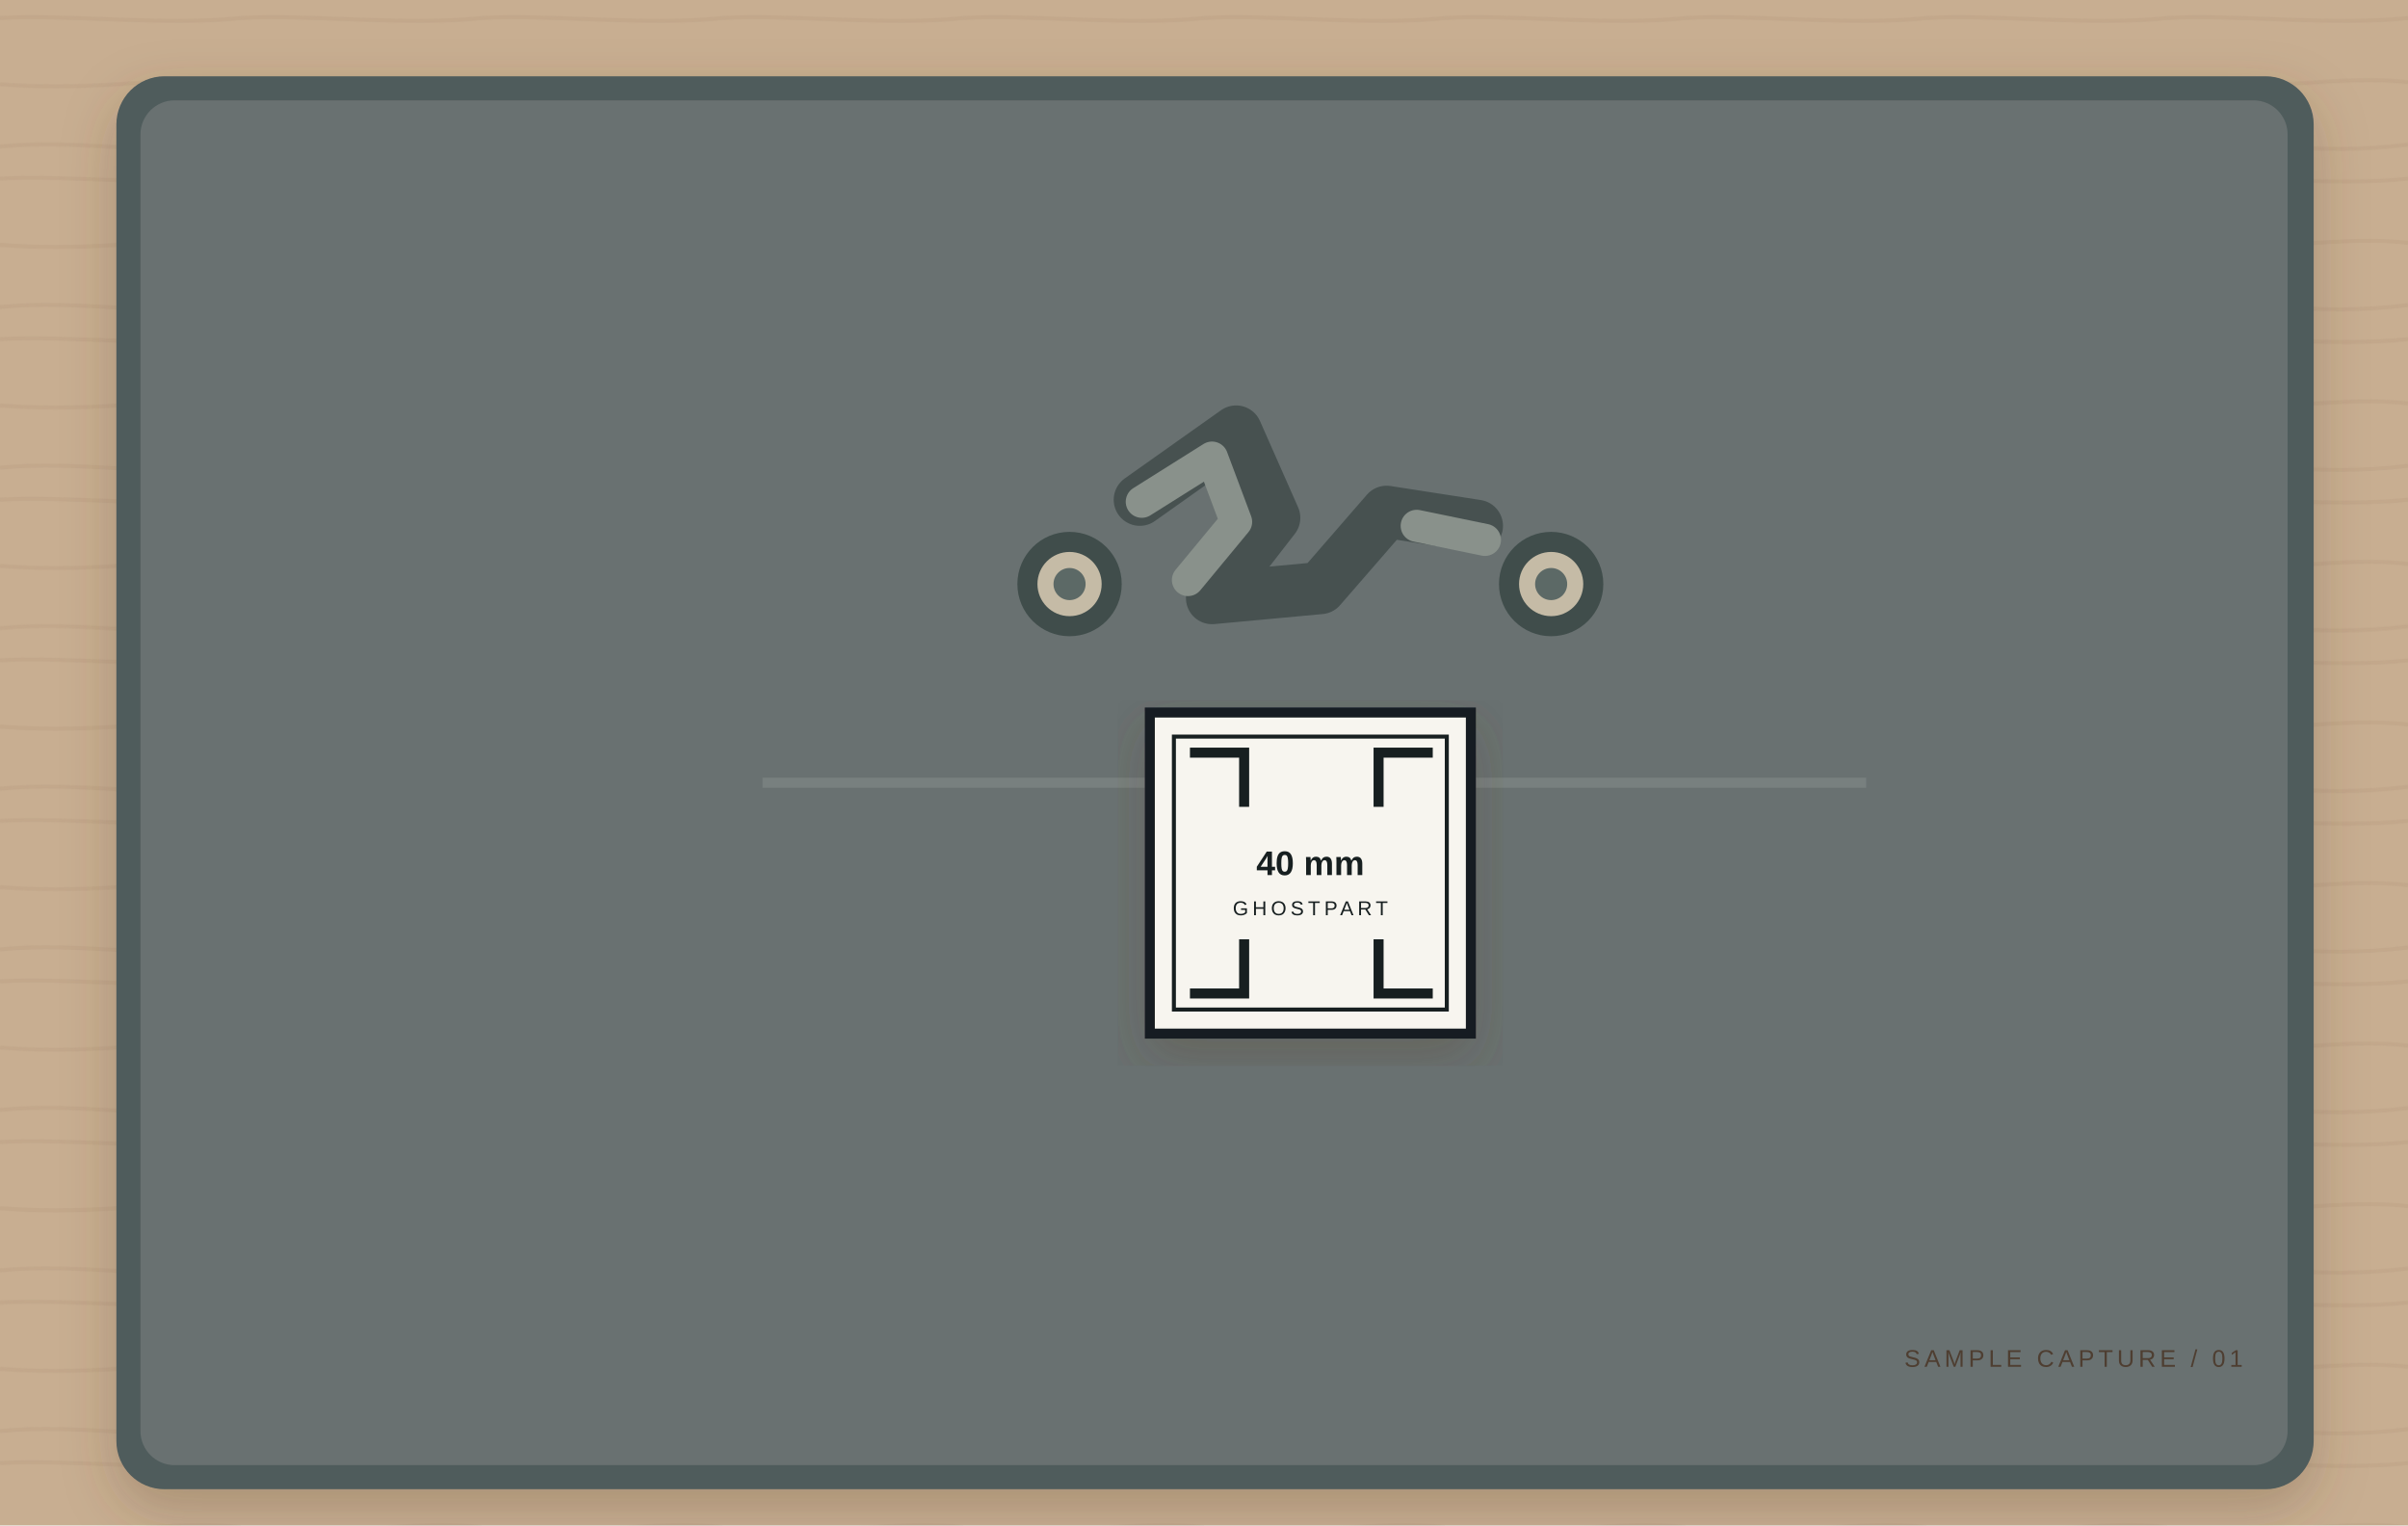
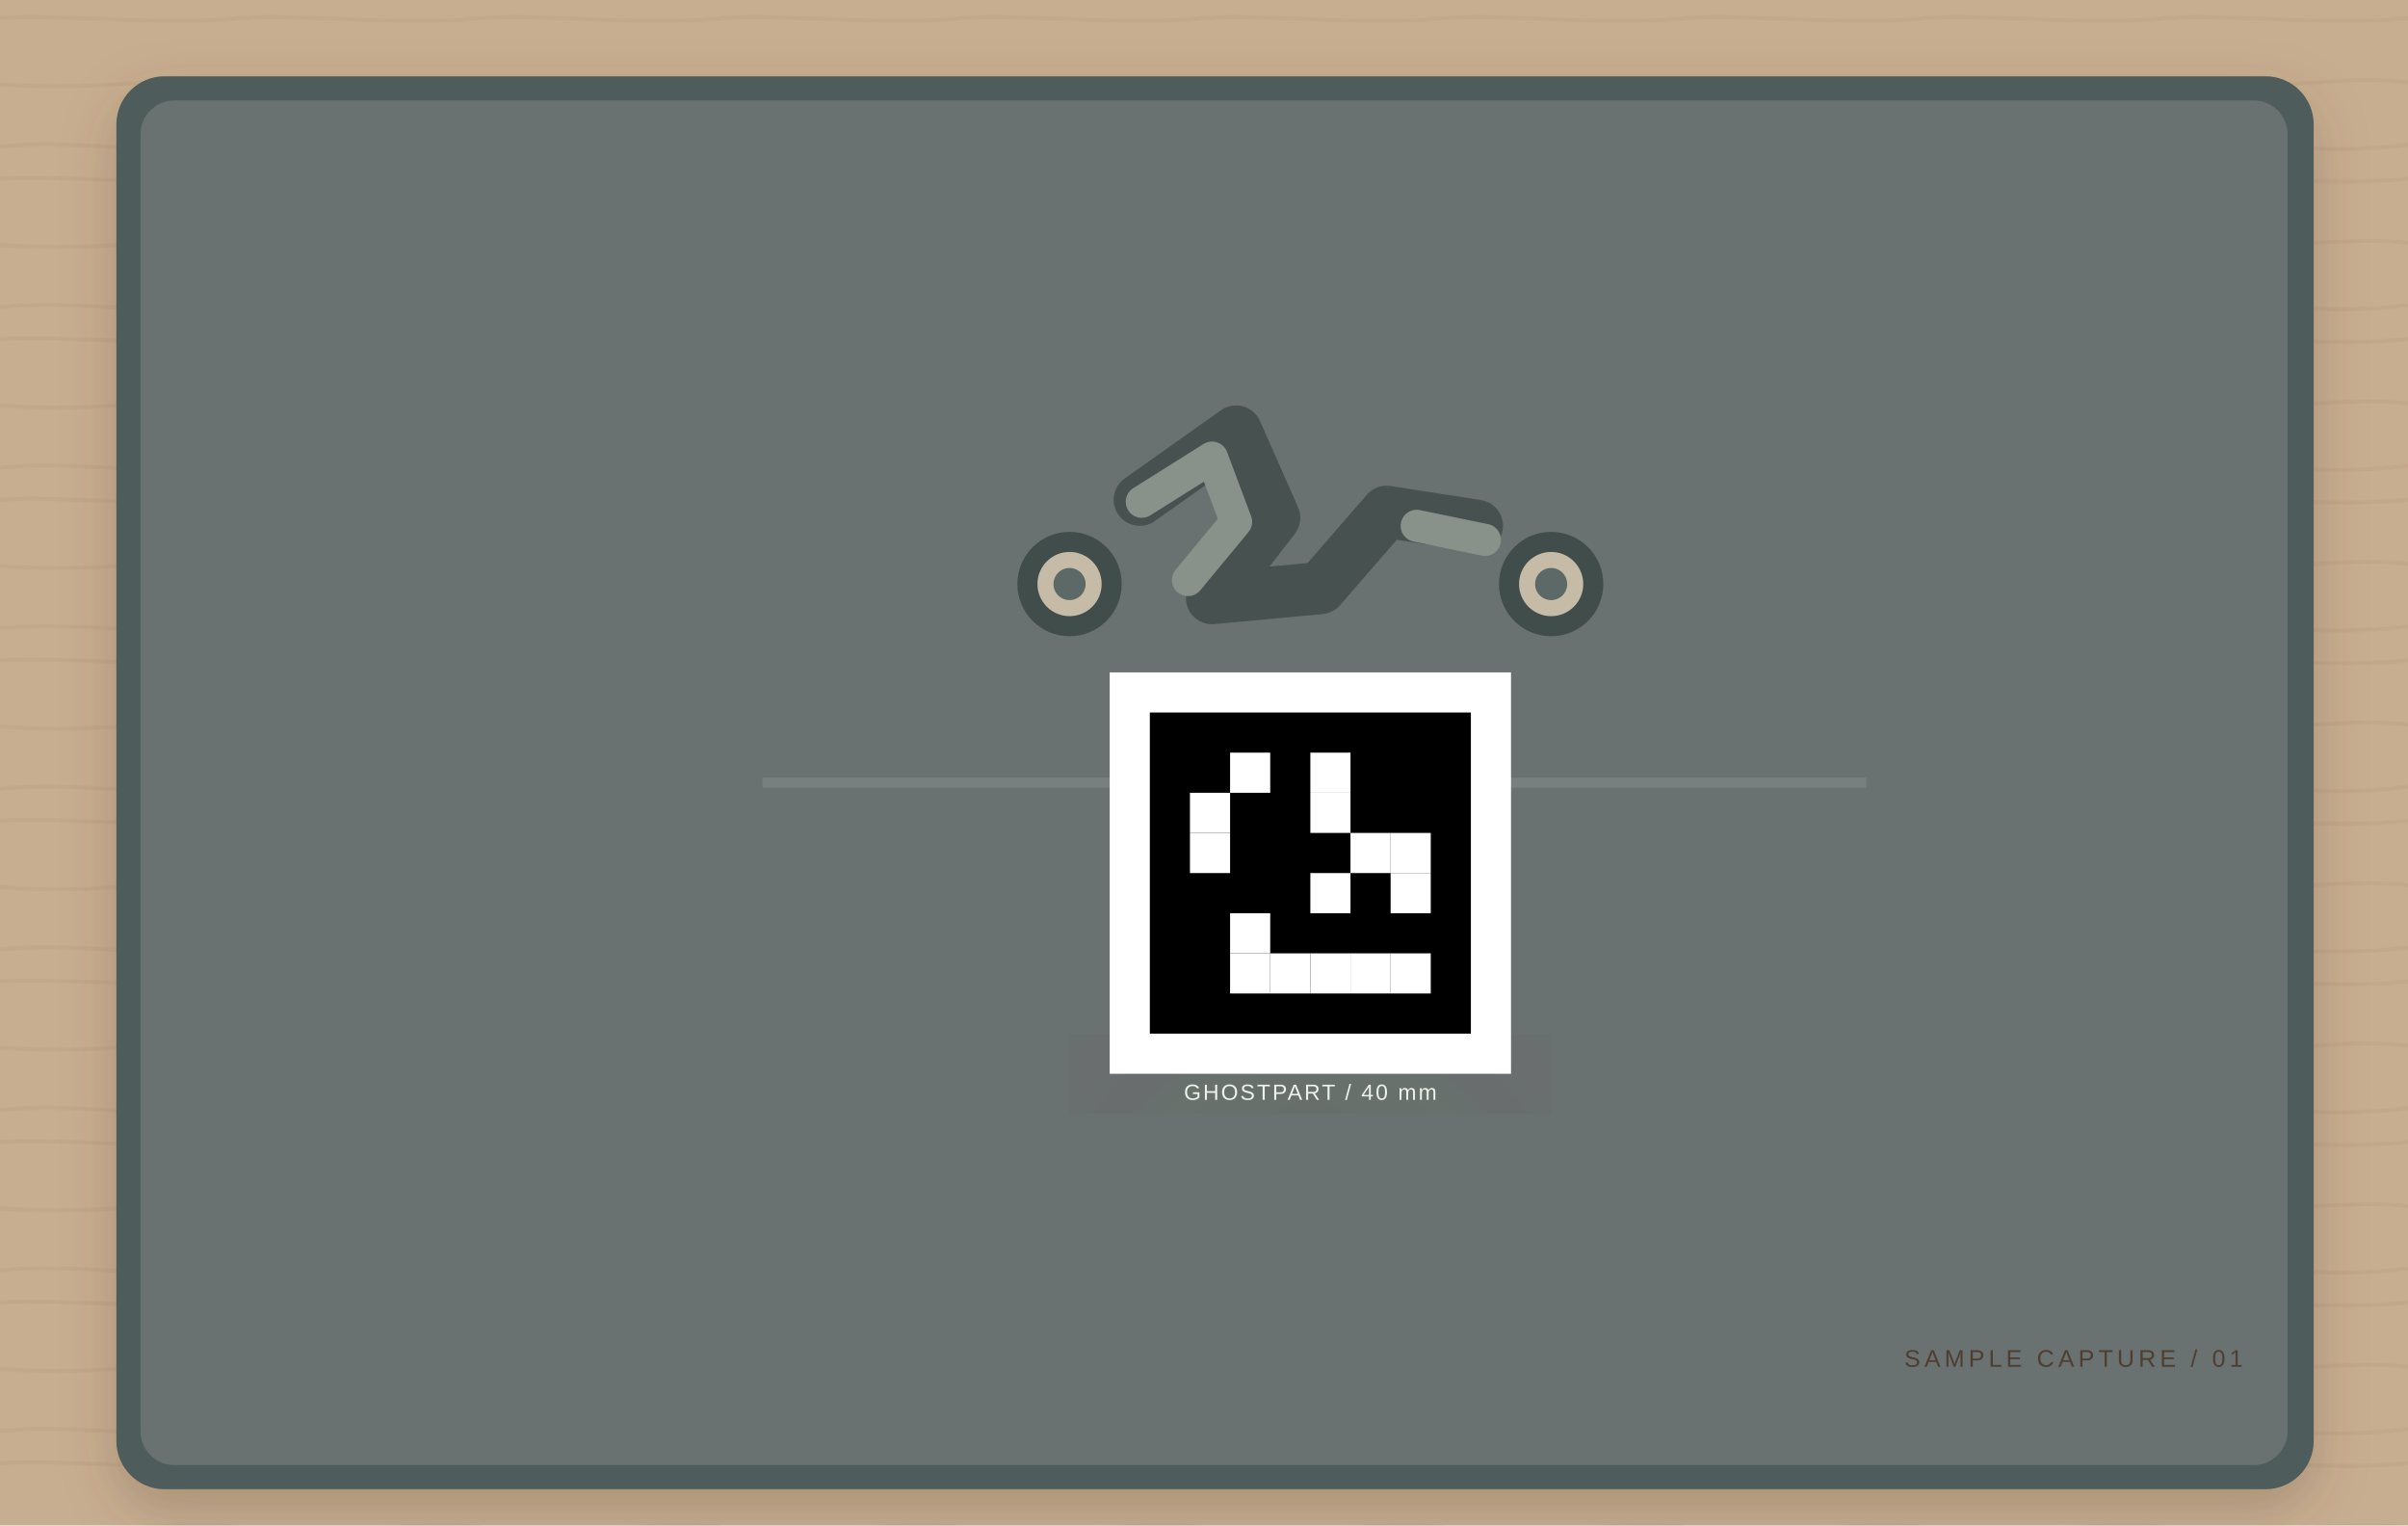
<svg xmlns="http://www.w3.org/2000/svg" width="1200" height="760" viewBox="0 0 1200 760">
  <defs>
    <pattern id="wood" width="120" height="80" patternUnits="userSpaceOnUse">
      <path d="M0 9C32 7 83 13 120 9M0 42C52 46 86 37 120 41M0 73C41 69 74 78 120 72" stroke="#a4876d" stroke-width="2" fill="none" opacity=".16" />
    </pattern>
    <filter id="shadow">
      <feDropShadow dx="0" dy="10" stdDeviation="13" flood-color="#594734" flood-opacity=".28" />
    </filter>
  </defs>
  <rect width="1200" height="760" fill="#c8ae91" />
  <rect width="1200" height="760" fill="url(#wood)" />
  <rect x="58" y="38" width="1095" height="704" rx="24" fill="#4f5b5b" filter="url(#shadow)" />
  <rect x="70" y="50" width="1070" height="680" rx="17" fill="#697171" />
  <path d="M380 390h550" stroke="#9ca4a0" stroke-width="5" opacity=".3" />
  <circle cx="533" cy="291" r="26" fill="#404d4b" />
  <circle cx="533" cy="291" r="16" fill="#c5bba6" />
  <circle cx="533" cy="291" r="8" fill="#5c6966" />
  <circle cx="773" cy="291" r="26" fill="#404d4b" />
  <circle cx="773" cy="291" r="16" fill="#c5bba6" />
  <circle cx="773" cy="291" r="8" fill="#5c6966" />
  <path d="M568 249l48 -34 19 43 -31 40 54 -5 33 -38 45 7" fill="none" stroke="#303c3b" stroke-width="26" stroke-linecap="round" stroke-linejoin="round" opacity=".6" />
  <path d="M569 250l35 -22 12 32 -24 29" fill="none" stroke="#89918b" stroke-width="16" stroke-linecap="round" stroke-linejoin="round" />
  <path d="M706 262l34 7" fill="none" stroke="#89918b" stroke-width="16" stroke-linecap="round" />
-   <rect x="573" y="355" width="160" height="160" fill="#f7f5ef" stroke="#171f20" stroke-width="5" filter="url(#shadow)" />
-   <rect x="585" y="367" width="136" height="136" fill="none" stroke="#171f20" stroke-width="2" />
-   <path d="M593 375h27v27M714 375h-27v27M593 495h27v-27M714 495h-27v-27" stroke="#171f20" stroke-width="5" fill="none" />
-   <text x="653" y="436" font-family="Arial,sans-serif" font-size="17" font-weight="bold" text-anchor="middle" fill="#171f20">40 mm</text>
-   <text x="653" y="456" font-family="Arial,sans-serif" font-size="10" letter-spacing="2" text-anchor="middle" fill="#171f20">GHOSTPART</text>
+   <g transform="translate(553 335) scale(20)" filter="url(#shadow)">
+     <rect x="0" y="0" width="10" height="10" fill="white" />
+     <rect x="1" y="1" width="8" height="8" fill="black" />
+     <rect x="3" y="2" width="1" height="1" fill="white" />
+     <rect x="5" y="2" width="1" height="1" fill="white" />
+     <rect x="2" y="3" width="1" height="1" fill="white" />
+     <rect x="5" y="3" width="1" height="1" fill="white" />
+     <rect x="2" y="4" width="1" height="1" fill="white" />
+     <rect x="6" y="4" width="1" height="1" fill="white" />
+     <rect x="7" y="4" width="1" height="1" fill="white" />
+     <rect x="5" y="5" width="1" height="1" fill="white" />
+     <rect x="7" y="5" width="1" height="1" fill="white" />
+     <rect x="3" y="6" width="1" height="1" fill="white" />
+     <rect x="3" y="7" width="1" height="1" fill="white" />
+     <rect x="4" y="7" width="1" height="1" fill="white" />
+     <rect x="5" y="7" width="1" height="1" fill="white" />
+     <rect x="6" y="7" width="1" height="1" fill="white" />
+     <rect x="7" y="7" width="1" height="1" fill="white" />
+   </g>
+   <text x="653" y="548" font-family="Arial,sans-serif" font-size="11" letter-spacing="1" text-anchor="middle" fill="#edf0eb">GHOSTPART / 40 mm</text>
  <text x="949" y="681" font-family="Arial,sans-serif" font-size="12" letter-spacing="2" fill="#4e3e31">SAMPLE CAPTURE  /  01</text>
</svg>
